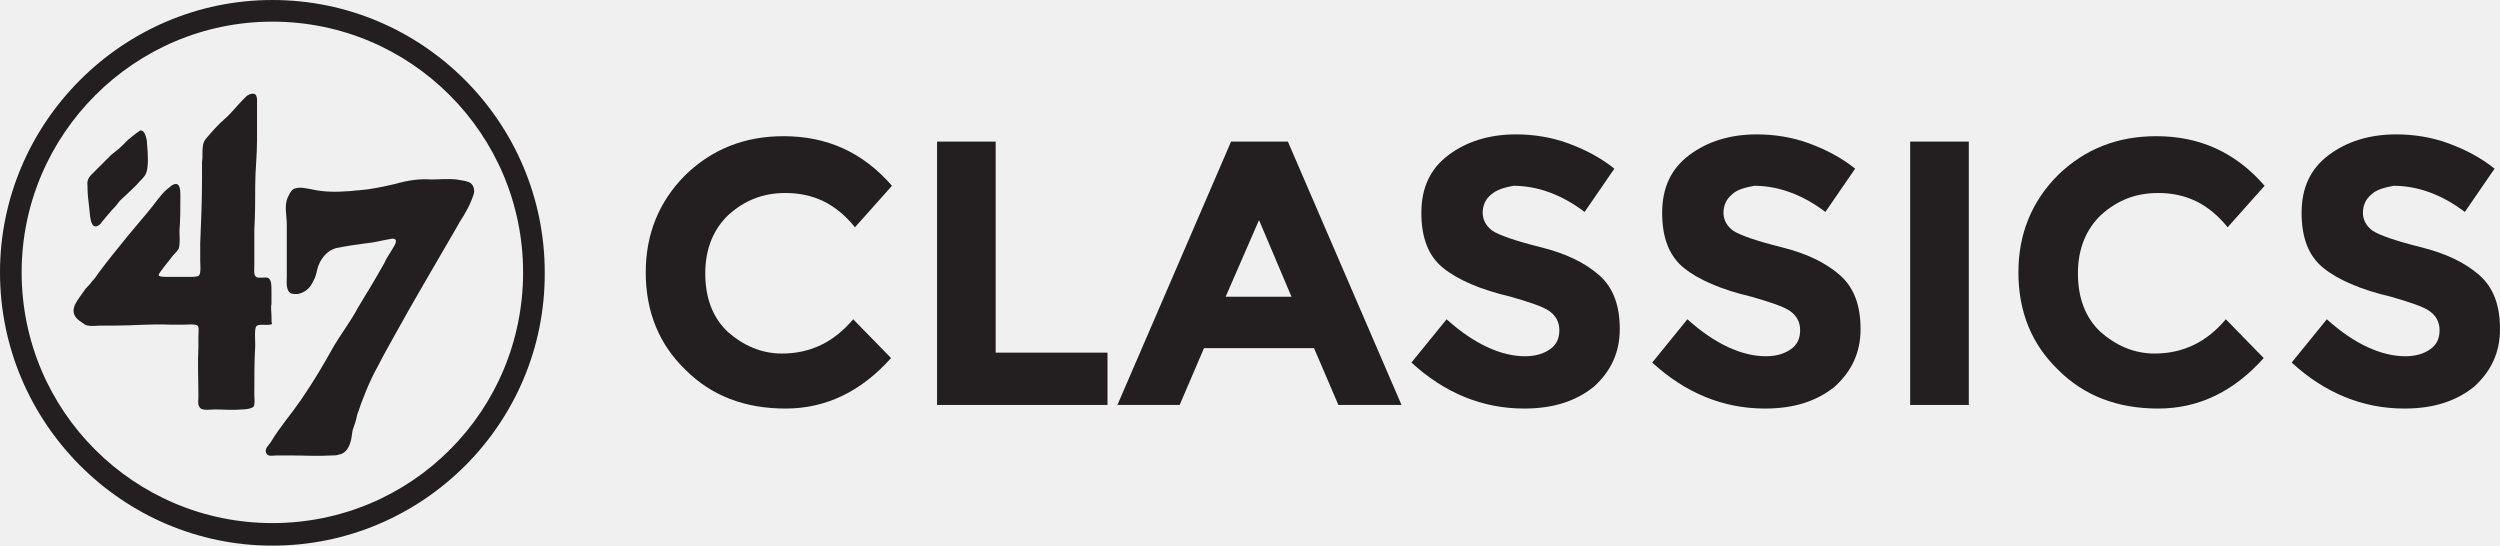
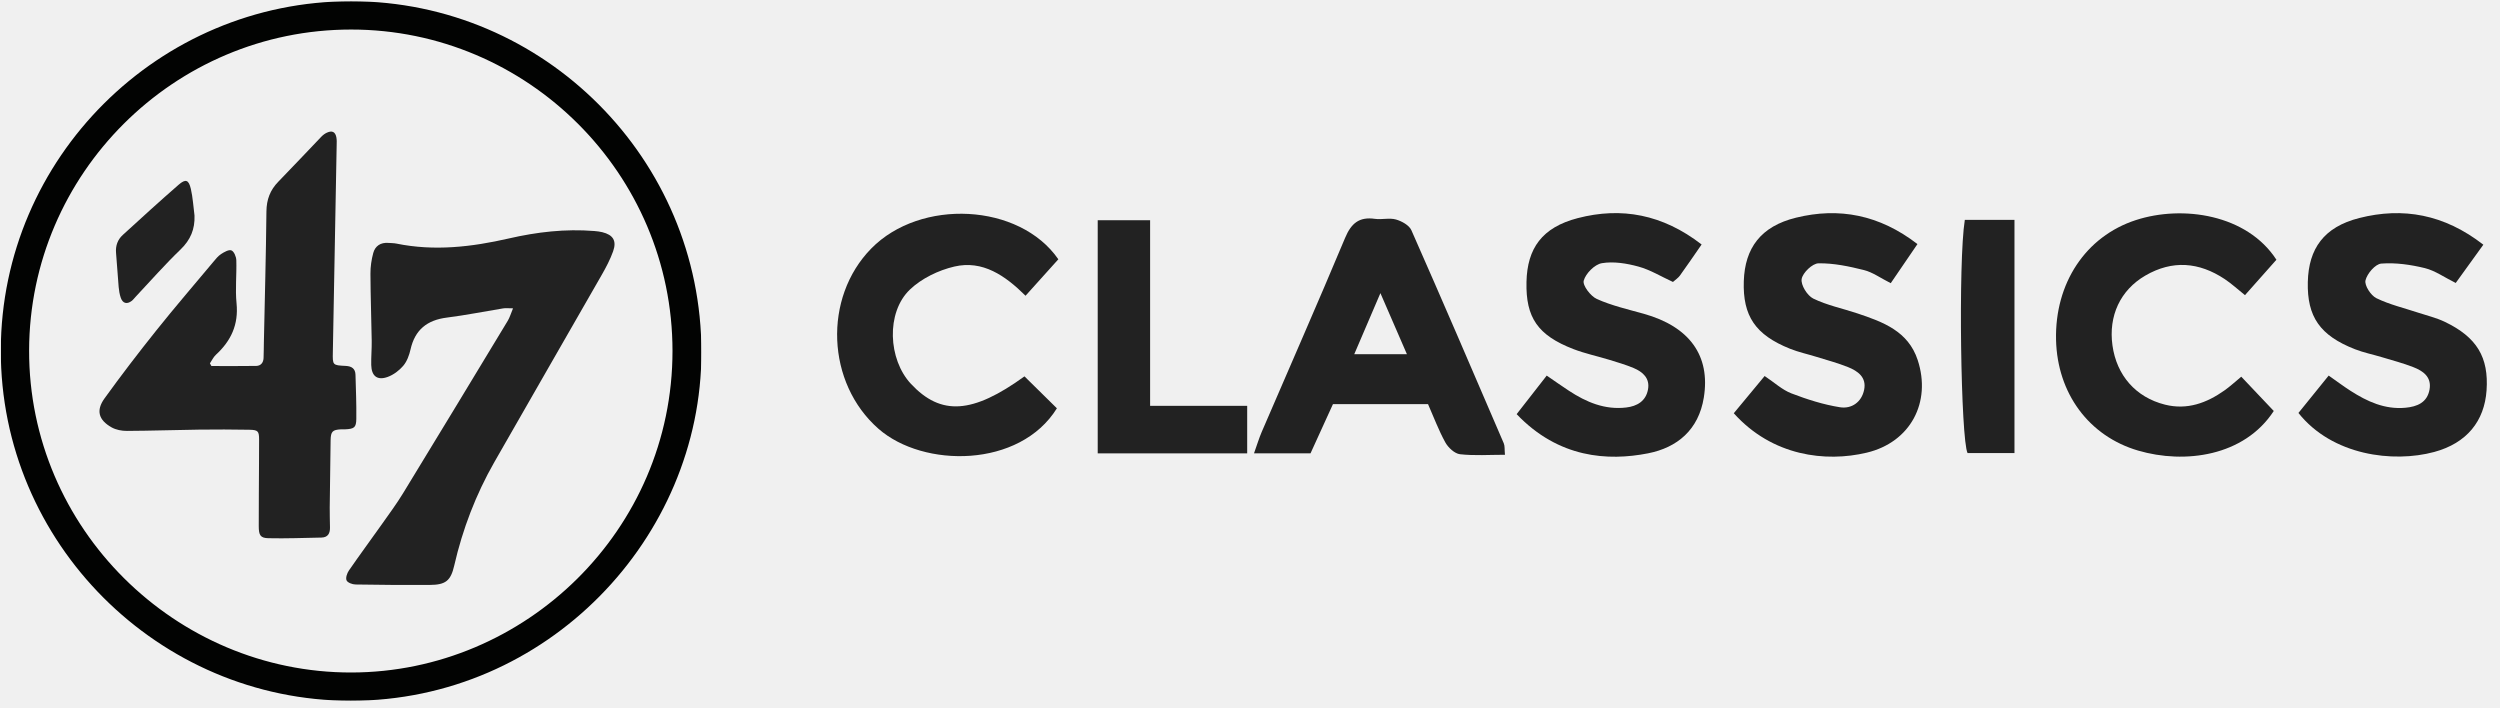
- <svg xmlns="http://www.w3.org/2000/svg" version="1.1" id="Layer_1" x="0px" y="0px" viewBox="0 0 277.2 60.5" style="enable-background:new 0 0 277.2 60.5;" xml:space="preserve">
-   <style type="text/css">
- 	.st0{fill:#231F20;}
- 	.st1{fill-rule:evenodd;clip-rule:evenodd;fill:#231F20;}
- </style>
-   <g>
+ <svg xmlns="http://www.w3.org/2000/svg" xmlns:xlink="http://www.w3.org/1999/xlink" width="152px" height="43px" viewBox="45 96 152 43" version="1.1">
+   <defs>
+     <polygon id="path-1" points="7.00154499e-05 0.074 42.598 0.074 42.598 42.607 7.00154499e-05 42.607 7.00154499e-05 0.074" />
+   </defs>
+   <g id="Horizontal-Logo" stroke="none" fill="none" transform="translate(45, 96)" stroke-width="1" fill-rule="evenodd">
    <g>
-       <path class="st0" d="M86.7,39.2c3.2,0,5.8-1.3,7.9-3.8l4.2,4.3c-3.3,3.7-7.2,5.6-11.7,5.6s-8.2-1.4-11.1-4.3    c-2.9-2.8-4.4-6.4-4.4-10.8c0-4.3,1.5-7.9,4.4-10.8c3-2.9,6.6-4.3,10.9-4.3c4.8,0,8.8,1.8,12,5.5l-4.1,4.6    c-2.1-2.6-4.6-3.8-7.7-3.8c-2.5,0-4.5,0.8-6.3,2.4c-1.7,1.6-2.6,3.8-2.6,6.5s0.8,4.9,2.5,6.5C82.4,38.3,84.4,39.2,86.7,39.2z" />
-       <path class="st0" d="M103.9,44.9V15.7h6.5v23.4h12.4v5.8H103.9z" />
-       <path class="st0" d="M148.4,44.9l-2.7-6.3h-12.2l-2.7,6.3h-6.9l12.6-29.2h6.3l12.6,29.2H148.4z M139.6,24.4l-3.7,8.5h7.3    L139.6,24.4z" />
-       <path class="st0" d="M165.3,21.6c-0.6,0.5-0.9,1.2-0.9,2c0,0.8,0.4,1.5,1.1,2c0.8,0.5,2.5,1.1,5.3,1.8c2.8,0.7,4.9,1.7,6.5,3.1    s2.3,3.4,2.3,6c0,2.6-1,4.7-2.9,6.4c-2,1.6-4.5,2.4-7.7,2.4c-4.6,0-8.8-1.7-12.5-5.1l3.9-4.8c3.1,2.8,6.1,4.1,8.7,4.1    c1.2,0,2.1-0.3,2.8-0.8c0.7-0.5,1-1.2,1-2.1s-0.4-1.6-1.1-2.1c-0.7-0.5-2.2-1-4.3-1.6c-3.4-0.8-5.9-1.9-7.5-3.2    c-1.6-1.3-2.4-3.3-2.4-6.1c0-2.8,1-4.9,3-6.4c2-1.5,4.5-2.3,7.5-2.3c1.9,0,3.9,0.3,5.8,1c1.9,0.7,3.6,1.6,5.1,2.8l-3.3,4.8    c-2.5-1.9-5.2-2.9-7.9-2.9C166.8,20.8,166,21,165.3,21.6z" />
-       <path class="st0" d="M192,21.6c-0.6,0.5-0.9,1.2-0.9,2c0,0.8,0.4,1.5,1.1,2c0.8,0.5,2.5,1.1,5.3,1.8c2.8,0.7,4.9,1.7,6.5,3.1    s2.3,3.4,2.3,6c0,2.6-1,4.7-2.9,6.4c-2,1.6-4.5,2.4-7.7,2.4c-4.6,0-8.8-1.7-12.5-5.1l3.9-4.8c3.1,2.8,6.1,4.1,8.7,4.1    c1.2,0,2.1-0.3,2.8-0.8c0.7-0.5,1-1.2,1-2.1s-0.4-1.6-1.1-2.1c-0.7-0.5-2.2-1-4.3-1.6c-3.4-0.8-5.9-1.9-7.5-3.2    c-1.6-1.3-2.4-3.3-2.4-6.1c0-2.8,1-4.9,3-6.4c2-1.5,4.5-2.3,7.5-2.3c1.9,0,3.9,0.3,5.8,1c1.9,0.7,3.6,1.6,5.1,2.8l-3.3,4.8    c-2.5-1.9-5.2-2.9-7.9-2.9C193.5,20.8,192.6,21,192,21.6z" />
-       <path class="st0" d="M211.8,15.7h6.5v29.2h-6.5V15.7z" />
-       <path class="st0" d="M238.9,39.2c3.2,0,5.8-1.3,7.9-3.8l4.2,4.3c-3.3,3.7-7.2,5.6-11.7,5.6s-8.2-1.4-11.1-4.3    c-2.9-2.8-4.4-6.4-4.4-10.8c0-4.3,1.5-7.9,4.4-10.8c3-2.9,6.6-4.3,10.9-4.3c4.8,0,8.8,1.8,12,5.5l-4.1,4.6    c-2.1-2.6-4.6-3.8-7.7-3.8c-2.5,0-4.5,0.8-6.3,2.4c-1.7,1.6-2.6,3.8-2.6,6.5s0.8,4.9,2.5,6.5C234.6,38.3,236.6,39.2,238.9,39.2z" />
-       <path class="st0" d="M262.9,21.6c-0.6,0.5-0.9,1.2-0.9,2c0,0.8,0.4,1.5,1.1,2c0.8,0.5,2.5,1.1,5.3,1.8c2.8,0.7,4.9,1.7,6.5,3.1    s2.3,3.4,2.3,6c0,2.6-1,4.7-2.9,6.4c-2,1.6-4.5,2.4-7.7,2.4c-4.6,0-8.8-1.7-12.5-5.1l3.9-4.8c3.1,2.8,6.1,4.1,8.7,4.1    c1.2,0,2.1-0.3,2.8-0.8c0.7-0.5,1-1.2,1-2.1s-0.4-1.6-1.1-2.1c-0.7-0.5-2.2-1-4.3-1.6c-3.4-0.8-5.9-1.9-7.5-3.2    c-1.6-1.3-2.4-3.3-2.4-6.1c0-2.8,1-4.9,3-6.4c2-1.5,4.5-2.3,7.5-2.3c1.9,0,3.9,0.3,5.8,1c1.9,0.7,3.6,1.6,5.1,2.8l-3.3,4.8    c-2.5-1.9-5.2-2.9-7.9-2.9C264.4,20.8,263.5,21,262.9,21.6z" />
-     </g>
-     <g id="XMLID_30_">
-       <g id="XMLID_34_">
-         <g id="XMLID_47_">
-           <path id="XMLID_50_" class="st1" d="M30.1,35c0-0.5-0.1-0.9,0-1.3c0-0.5,0-0.8,0-1.4c0-0.7,0-1.3-0.4-1.5      c-0.4-0.1-1,0.1-1.3-0.1c-0.3-0.2-0.2-0.8-0.2-1.3c0-1.3,0-2.7,0-3.9c0.1-1.8,0.1-3.4,0.1-5c0-1.6,0.2-3.2,0.2-5      c0-1.3,0-2.5,0-3.8c0-0.7,0.1-1.4-0.6-1.3c-0.5,0.1-0.7,0.4-1,0.7c-0.7,0.7-1.3,1.5-2,2.1c-0.7,0.6-1.4,1.4-2,2.1      c-0.2,0.2-0.4,0.6-0.4,0.9c-0.1,0.5,0,1.2-0.1,1.8c0,0.6,0,1.2,0,1.8c0,2.4-0.1,4.8-0.2,7.2c0,0.6,0,1.2,0,1.8      c0,0.4,0.1,1.4-0.1,1.7c-0.1,0.2-0.7,0.2-1.1,0.2c-0.9,0-1.5,0-2.4,0c-0.4,0-1,0-1-0.2c0-0.2,0.4-0.6,0.5-0.8      c0.5-0.6,0.7-0.9,1.1-1.4c0.2-0.2,0.4-0.4,0.6-0.7c0.2-0.5,0.1-1.4,0.1-2c0.1-1.3,0.1-2.5,0.1-3.8c0-0.6,0-1.4-0.5-1.4      c-0.4,0-0.7,0.4-1,0.6c-0.8,0.7-1.4,1.7-2.1,2.5c-0.7,0.8-1.4,1.7-2.1,2.5c-1.2,1.5-2.3,2.8-3.4,4.3c-0.2,0.3-0.4,0.6-0.7,0.9      c-0.2,0.3-0.5,0.6-0.7,0.8c-0.4,0.6-0.9,1.2-1.2,1.8c-0.4,1,0.1,1.5,0.7,1.9c0.3,0.2,0.5,0.4,0.8,0.4c0.4,0.1,1,0,1.5,0      c0.5,0,1,0,1.5,0c2.1,0,3.9-0.2,6.1-0.1c0.4,0,0.9,0,1.5,0c0.4,0,1.2-0.1,1.5,0.1c0.2,0.2,0.1,0.7,0.1,1.2c0,0.4,0,0.8,0,1.1      c-0.1,1.9,0,3.7,0,5.6c0,0.4-0.1,0.8,0.1,1.1c0.2,0.5,1.2,0.3,1.7,0.3c1,0,2,0.1,3,0c0.5,0,1.1-0.1,1.3-0.3      c0.2-0.2,0.1-1,0.1-1.4c0-1.9,0-3.6,0.1-5.4c0-0.5-0.1-1.8,0.1-2.1c0.3-0.4,1.4,0,1.8-0.3C30.1,36,30.1,35.4,30.1,35z" />
-           <path id="XMLID_49_" class="st1" d="M10.6,25.1c0.3,0,0.6-0.3,0.7-0.5c0.4-0.5,0.7-0.8,1.1-1.3c0.2-0.2,0.5-0.5,0.7-0.8      c0.2-0.3,0.6-0.6,0.9-0.9c0.6-0.6,1-0.9,1.5-1.5c0.3-0.3,0.6-0.6,0.7-0.9c0.3-0.7,0.2-2.3,0.1-3.3c0-0.5-0.2-1.1-0.4-1.3      c-0.1-0.1-0.3-0.2-0.4-0.1c-0.6,0.4-0.8,0.6-1.3,1c-0.2,0.2-0.4,0.4-0.6,0.6c-0.4,0.4-0.8,0.7-1.3,1.1c-0.6,0.6-1.2,1.2-1.8,1.8      c-0.5,0.5-0.9,0.8-0.8,1.6c0,0.9,0.1,1.7,0.2,2.5C10,23.9,10,25.1,10.6,25.1z" />
-         </g>
-         <path id="XMLID_35_" class="st1" d="M43.8,20.4c-1.3,0.3-2.7,0.6-4,0.7c-0.4,0-0.8,0.1-1.2,0.1c-1.3,0.1-2.7,0.1-4-0.2     c-0.6-0.1-1.3-0.3-1.9-0.1c-0.4,0.1-0.6,0.6-0.8,1c-0.4,0.9-0.1,2-0.1,3c0,1.2,0,2.4,0,3.6c0,0.7,0,1.4,0,2.1     c0,0.5-0.1,1.2,0.2,1.7c0.2,0.3,0.5,0.3,0.8,0.3c0.2,0,0.1,0,0.2,0c0.6-0.1,1.2-0.5,1.5-1c0.3-0.5,0.5-0.9,0.6-1.4     c0.1-0.5,0.3-1.1,0.6-1.5c0.4-0.6,0.9-1,1.6-1.2c0.5-0.1,1.1-0.2,1.7-0.3c0.8-0.1,1.3-0.2,2.2-0.3c0.7-0.1,1.4-0.3,2.1-0.4     c0.3-0.1,0.6,0,0.6,0.2c0,0.4-0.3,0.7-0.5,1.1c-0.3,0.5-0.6,0.9-0.8,1.4c-0.7,1.2-1.3,2.3-2,3.4c-0.3,0.5-0.6,1-0.9,1.5     c-0.8,1.5-1.8,2.8-2.7,4.3c-1.1,2-2.3,4-3.6,5.9c-1.1,1.6-2.4,3.1-3.3,4.6c-0.2,0.4-0.8,0.8-0.6,1.3c0.2,0.5,0.8,0.3,1.1,0.3     c0.6,0,1.1,0,1.6,0c1.5,0,3.1,0.1,4.6,0c0.3,0,0.5,0,0.8-0.1c0.6-0.1,1-0.6,1.2-1.2c0.2-0.5,0.2-1,0.3-1.5     c0.2-0.6,0.4-1.1,0.5-1.7c0.6-1.8,1.4-3.8,2.3-5.4c0.6-1.2,1.3-2.4,1.9-3.5c2.2-4,4.6-8,6.9-12c0.3-0.6,0.7-1.1,1-1.7     c0.3-0.5,0.6-1.2,0.8-1.8c0.2-0.5,0-1.2-0.5-1.4c-0.5-0.2-0.9-0.2-1.4-0.3c-0.9-0.1-1.9,0-2.8,0C46.5,19.8,45.2,20,43.8,20.4z" />
+       <g id="Group-3" transform="translate(0.04901, 0)">
+         <mask id="mask-2" fill="white">
+           <use xlink:href="#path-1" />
+         </mask>
+         <g id="Clip-2" />
+         <path d="M21.296,1.796 C10.529,1.797 1.748,10.564 1.721,21.296 C1.694,32.111 10.601,40.904 21.317,40.888 C31.898,40.872 40.84,32.222 40.839,21.336 C40.838,10.579 32.045,1.794 21.296,1.796 M21.302,0.074 C33.033,0.081 42.6,9.68 42.598,21.42 C42.595,32.713 33.209,42.61 21.275,42.607 C9.596,42.604 -0.035,33.015 0,21.271 C0.035,9.603 9.598,0.067 21.302,0.074" id="Fill-1" fill="#020302" mask="url(#mask-2)" />
      </g>
-       <path id="XMLID_31_" class="st0" d="M30.2,60.5C13.6,60.5,0,46.9,0,30.2C0,13.6,13.6,0,30.2,0c16.7,0,30.2,13.6,30.2,30.2    C60.5,46.9,46.9,60.5,30.2,60.5z M30.2,2.4C14.9,2.4,2.4,14.9,2.4,30.2C2.4,45.6,14.9,58,30.2,58C45.6,58,58,45.6,58,30.2    C58,14.9,45.6,2.4,30.2,2.4z" />
+       <path d="M83.929,17.822 C83.326,19.23 82.851,20.338 82.339,21.534 L85.54,21.534 C85.001,20.293 84.525,19.196 83.929,17.822 L83.929,17.822 Z M81.043,24.573 C80.563,25.626 80.114,26.612 79.68,27.562 L76.244,27.562 C76.43,27.043 76.548,26.643 76.712,26.262 C78.404,22.33 80.129,18.412 81.782,14.464 C82.152,13.579 82.636,13.169 83.595,13.306 C84.015,13.366 84.475,13.232 84.872,13.345 C85.225,13.445 85.677,13.693 85.812,13.997 C87.714,18.303 89.571,22.629 91.43,26.955 C91.499,27.116 91.47,27.318 91.501,27.65 C90.547,27.65 89.648,27.716 88.767,27.617 C88.441,27.579 88.051,27.216 87.876,26.899 C87.467,26.158 87.17,25.356 86.825,24.573 L81.043,24.573 Z" id="Fill-4" fill="#222222" />
+       <path d="M150.987,14.878 C150.374,15.728 149.853,16.449 149.308,17.205 C148.616,16.861 148.054,16.455 147.43,16.301 C146.571,16.091 145.656,15.959 144.783,16.026 C144.419,16.054 143.917,16.636 143.822,17.047 C143.751,17.353 144.146,17.964 144.485,18.13 C145.285,18.521 146.177,18.728 147.032,19.012 C147.57,19.19 148.131,19.322 148.639,19.565 C150.592,20.499 151.322,21.723 151.183,23.734 C151.054,25.601 149.984,26.943 148,27.48 C145.501,28.156 141.802,27.696 139.745,25.108 C140.32,24.397 140.91,23.669 141.584,22.835 C142.079,23.182 142.485,23.488 142.911,23.761 C143.927,24.413 144.999,24.908 146.252,24.791 C146.963,24.725 147.574,24.476 147.716,23.685 C147.854,22.916 147.321,22.552 146.72,22.318 C146.103,22.078 145.457,21.91 144.821,21.717 C144.276,21.553 143.712,21.44 143.184,21.234 C141.054,20.401 140.265,19.258 140.315,17.147 C140.363,15.117 141.289,13.804 143.442,13.256 C146.096,12.582 148.607,13.025 150.987,14.878" id="Fill-6" fill="#222222" />
+       <path d="M103.458,14.865 C102.952,15.594 102.554,16.182 102.137,16.757 C102.031,16.902 101.869,17.006 101.715,17.143 C100.995,16.812 100.337,16.406 99.621,16.209 C98.905,16.013 98.107,15.882 97.392,16.002 C96.955,16.076 96.413,16.624 96.29,17.063 C96.21,17.352 96.71,18.01 97.093,18.181 C97.995,18.583 98.977,18.809 99.935,19.076 C102.732,19.858 104,21.632 103.593,24.166 C103.277,26.132 101.979,27.215 100.194,27.564 C97.775,28.037 94.771,27.866 92.212,25.18 C92.789,24.44 93.384,23.678 94.041,22.836 C94.552,23.186 94.965,23.479 95.388,23.756 C96.445,24.45 97.569,24.93 98.871,24.776 C99.539,24.698 100.067,24.386 100.198,23.683 C100.326,23.002 99.886,22.613 99.326,22.377 C98.847,22.176 98.344,22.029 97.846,21.876 C97.12,21.653 96.37,21.497 95.665,21.225 C93.495,20.386 92.762,19.31 92.81,17.145 C92.855,15.101 93.753,13.827 95.927,13.262 C98.581,12.573 101.085,13.027 103.458,14.865" id="Fill-9" fill="#222222" />
+       <path d="M105.414,25.125 C106.056,24.35 106.653,23.63 107.29,22.862 C107.892,23.263 108.36,23.704 108.915,23.917 C109.871,24.284 110.866,24.602 111.873,24.761 C112.571,24.871 113.188,24.457 113.341,23.692 C113.492,22.936 112.953,22.558 112.356,22.318 C111.741,22.072 111.097,21.9 110.463,21.703 C109.921,21.534 109.36,21.415 108.834,21.204 C106.725,20.359 105.953,19.21 106.023,17.09 C106.089,15.087 107.049,13.764 109.194,13.236 C111.8,12.593 114.261,13.05 116.581,14.84 C116.022,15.659 115.507,16.412 114.957,17.218 C114.333,16.903 113.858,16.552 113.328,16.42 C112.424,16.193 111.485,15.995 110.564,16.01 C110.196,16.016 109.606,16.58 109.541,16.963 C109.48,17.323 109.881,17.974 110.246,18.153 C111.087,18.564 112.034,18.754 112.931,19.055 C114.481,19.575 116.018,20.128 116.597,21.894 C117.436,24.455 116.162,26.886 113.498,27.522 C111.004,28.118 107.757,27.737 105.414,25.125" id="Fill-11" fill="#222222" />
+       <path d="M138.406,15.792 C137.762,16.518 137.166,17.189 136.495,17.945 C136.048,17.588 135.677,17.244 135.26,16.967 C133.699,15.931 132.079,15.798 130.433,16.757 C128.914,17.642 128.19,19.206 128.437,20.996 C128.689,22.821 129.852,24.157 131.634,24.603 C132.978,24.94 134.164,24.505 135.25,23.736 C135.592,23.495 135.901,23.207 136.269,22.903 C136.954,23.626 137.596,24.304 138.245,24.988 C136.444,27.749 132.829,28.226 130,27.396 C126.992,26.515 125.085,23.903 125.008,20.671 C124.927,17.23 126.799,14.376 129.861,13.381 C132.714,12.453 136.622,13.037 138.406,15.792" id="Fill-13" fill="#222222" />
+       <path d="M64.347,15.764 C63.685,16.5 63.055,17.2 62.353,17.981 C61.111,16.749 59.743,15.807 58.026,16.206 C57.059,16.431 56.03,16.929 55.32,17.608 C53.864,19.002 53.994,21.855 55.39,23.344 C57.208,25.284 59.123,25.174 62.288,22.883 C62.943,23.529 63.612,24.188 64.259,24.825 C62,28.468 56.141,28.459 53.417,26.075 C50.243,23.298 50.037,18.105 52.97,15.112 C55.966,12.054 61.978,12.343 64.347,15.764" id="Fill-15" fill="#222222" />
+       <polygon id="Fill-17" fill="#222222" points="66.741 13.39 69.927 13.39 69.927 24.675 75.829 24.675 75.829 27.565 66.741 27.565" />
+       <path d="M119.461,13.368 L122.48,13.368 L122.48,27.548 L119.628,27.548 C119.219,26.732 119.05,15.911 119.461,13.368" id="Fill-19" fill="#222222" />
+       <path d="M12.854,22.254 C13.762,22.254 14.67,22.263 15.578,22.248 C15.86,22.243 16.014,22.048 16.025,21.765 C16.038,21.44 16.037,21.115 16.044,20.789 C16.099,18.145 16.172,15.502 16.199,12.858 C16.206,12.137 16.422,11.56 16.919,11.05 C17.8,10.148 18.66,9.225 19.533,8.316 C19.629,8.215 19.748,8.125 19.873,8.067 C20.193,7.919 20.389,8.016 20.452,8.354 C20.482,8.511 20.472,8.678 20.469,8.84 C20.393,13.03 20.317,17.219 20.237,21.409 C20.222,22.199 20.214,22.209 21.017,22.247 C21.383,22.265 21.603,22.412 21.614,22.786 C21.64,23.681 21.675,24.576 21.664,25.47 C21.657,25.996 21.532,26.078 20.985,26.103 C20.903,26.106 20.822,26.099 20.74,26.103 C20.216,26.131 20.111,26.231 20.101,26.772 C20.077,28.135 20.061,29.497 20.047,30.86 C20.043,31.267 20.059,31.673 20.063,32.08 C20.067,32.433 19.934,32.677 19.542,32.684 C18.467,32.704 17.392,32.748 16.318,32.723 C15.827,32.712 15.733,32.539 15.732,31.984 C15.731,30.723 15.742,29.462 15.748,28.2 C15.75,27.712 15.755,27.224 15.753,26.736 C15.752,26.216 15.695,26.139 15.157,26.129 C14.141,26.111 13.124,26.108 12.108,26.121 C10.644,26.141 9.18,26.192 7.715,26.199 C7.404,26.201 7.055,26.136 6.788,25.986 C5.989,25.536 5.825,24.956 6.358,24.218 C7.369,22.818 8.421,21.444 9.5,20.095 C10.63,18.681 11.81,17.308 12.972,15.92 C13.115,15.749 13.26,15.564 13.443,15.446 C13.632,15.323 13.916,15.16 14.072,15.225 C14.23,15.29 14.361,15.609 14.368,15.821 C14.395,16.694 14.296,17.577 14.382,18.442 C14.511,19.733 14.047,20.725 13.126,21.571 C12.974,21.71 12.882,21.917 12.763,22.092 C12.793,22.146 12.824,22.2 12.854,22.254" id="Fill-21" fill="#222222" />
+       <path d="M31.192,18.746 C30.903,18.746 30.744,18.725 30.592,18.75 C29.45,18.935 28.313,19.166 27.166,19.31 C25.969,19.461 25.231,20.049 24.961,21.242 C24.882,21.592 24.746,21.968 24.522,22.234 C24.274,22.527 23.923,22.791 23.564,22.92 C22.935,23.145 22.587,22.863 22.571,22.191 C22.56,21.703 22.608,21.214 22.6,20.727 C22.579,19.365 22.529,18.003 22.523,16.641 C22.521,16.223 22.583,15.793 22.692,15.388 C22.81,14.948 23.147,14.731 23.619,14.769 C23.781,14.782 23.947,14.779 24.105,14.811 C26.408,15.281 28.68,15.016 30.934,14.499 C32.65,14.105 34.376,13.903 36.135,14.046 C36.296,14.059 36.459,14.078 36.616,14.116 C37.277,14.277 37.508,14.641 37.275,15.287 C37.098,15.781 36.848,16.254 36.587,16.71 C34.415,20.507 32.227,24.293 30.059,28.091 C28.932,30.065 28.127,32.167 27.618,34.384 C27.406,35.31 27.097,35.559 26.131,35.564 C24.625,35.572 23.12,35.564 21.615,35.537 C21.423,35.534 21.131,35.425 21.071,35.286 C21.004,35.132 21.101,34.85 21.215,34.685 C21.874,33.731 22.563,32.798 23.233,31.851 C23.667,31.237 24.116,30.63 24.507,29.989 C26.639,26.499 28.756,23.002 30.872,19.503 C30.993,19.303 31.057,19.069 31.192,18.746" id="Fill-23" fill="#222222" />
+       <path d="M11.826,13.107 C11.856,13.931 11.586,14.584 10.975,15.171 C10.026,16.083 9.157,17.077 8.254,18.036 C8.17,18.125 8.097,18.227 8.002,18.299 C7.714,18.517 7.459,18.446 7.341,18.1 C7.27,17.891 7.233,17.665 7.214,17.445 C7.154,16.758 7.117,16.069 7.056,15.382 C7.017,14.944 7.151,14.571 7.466,14.284 C8.589,13.258 9.712,12.232 10.859,11.234 C11.288,10.861 11.474,10.926 11.604,11.486 C11.726,12.015 11.755,12.566 11.826,13.107" id="Fill-25" fill="#222222" />
    </g>
  </g>
</svg>
